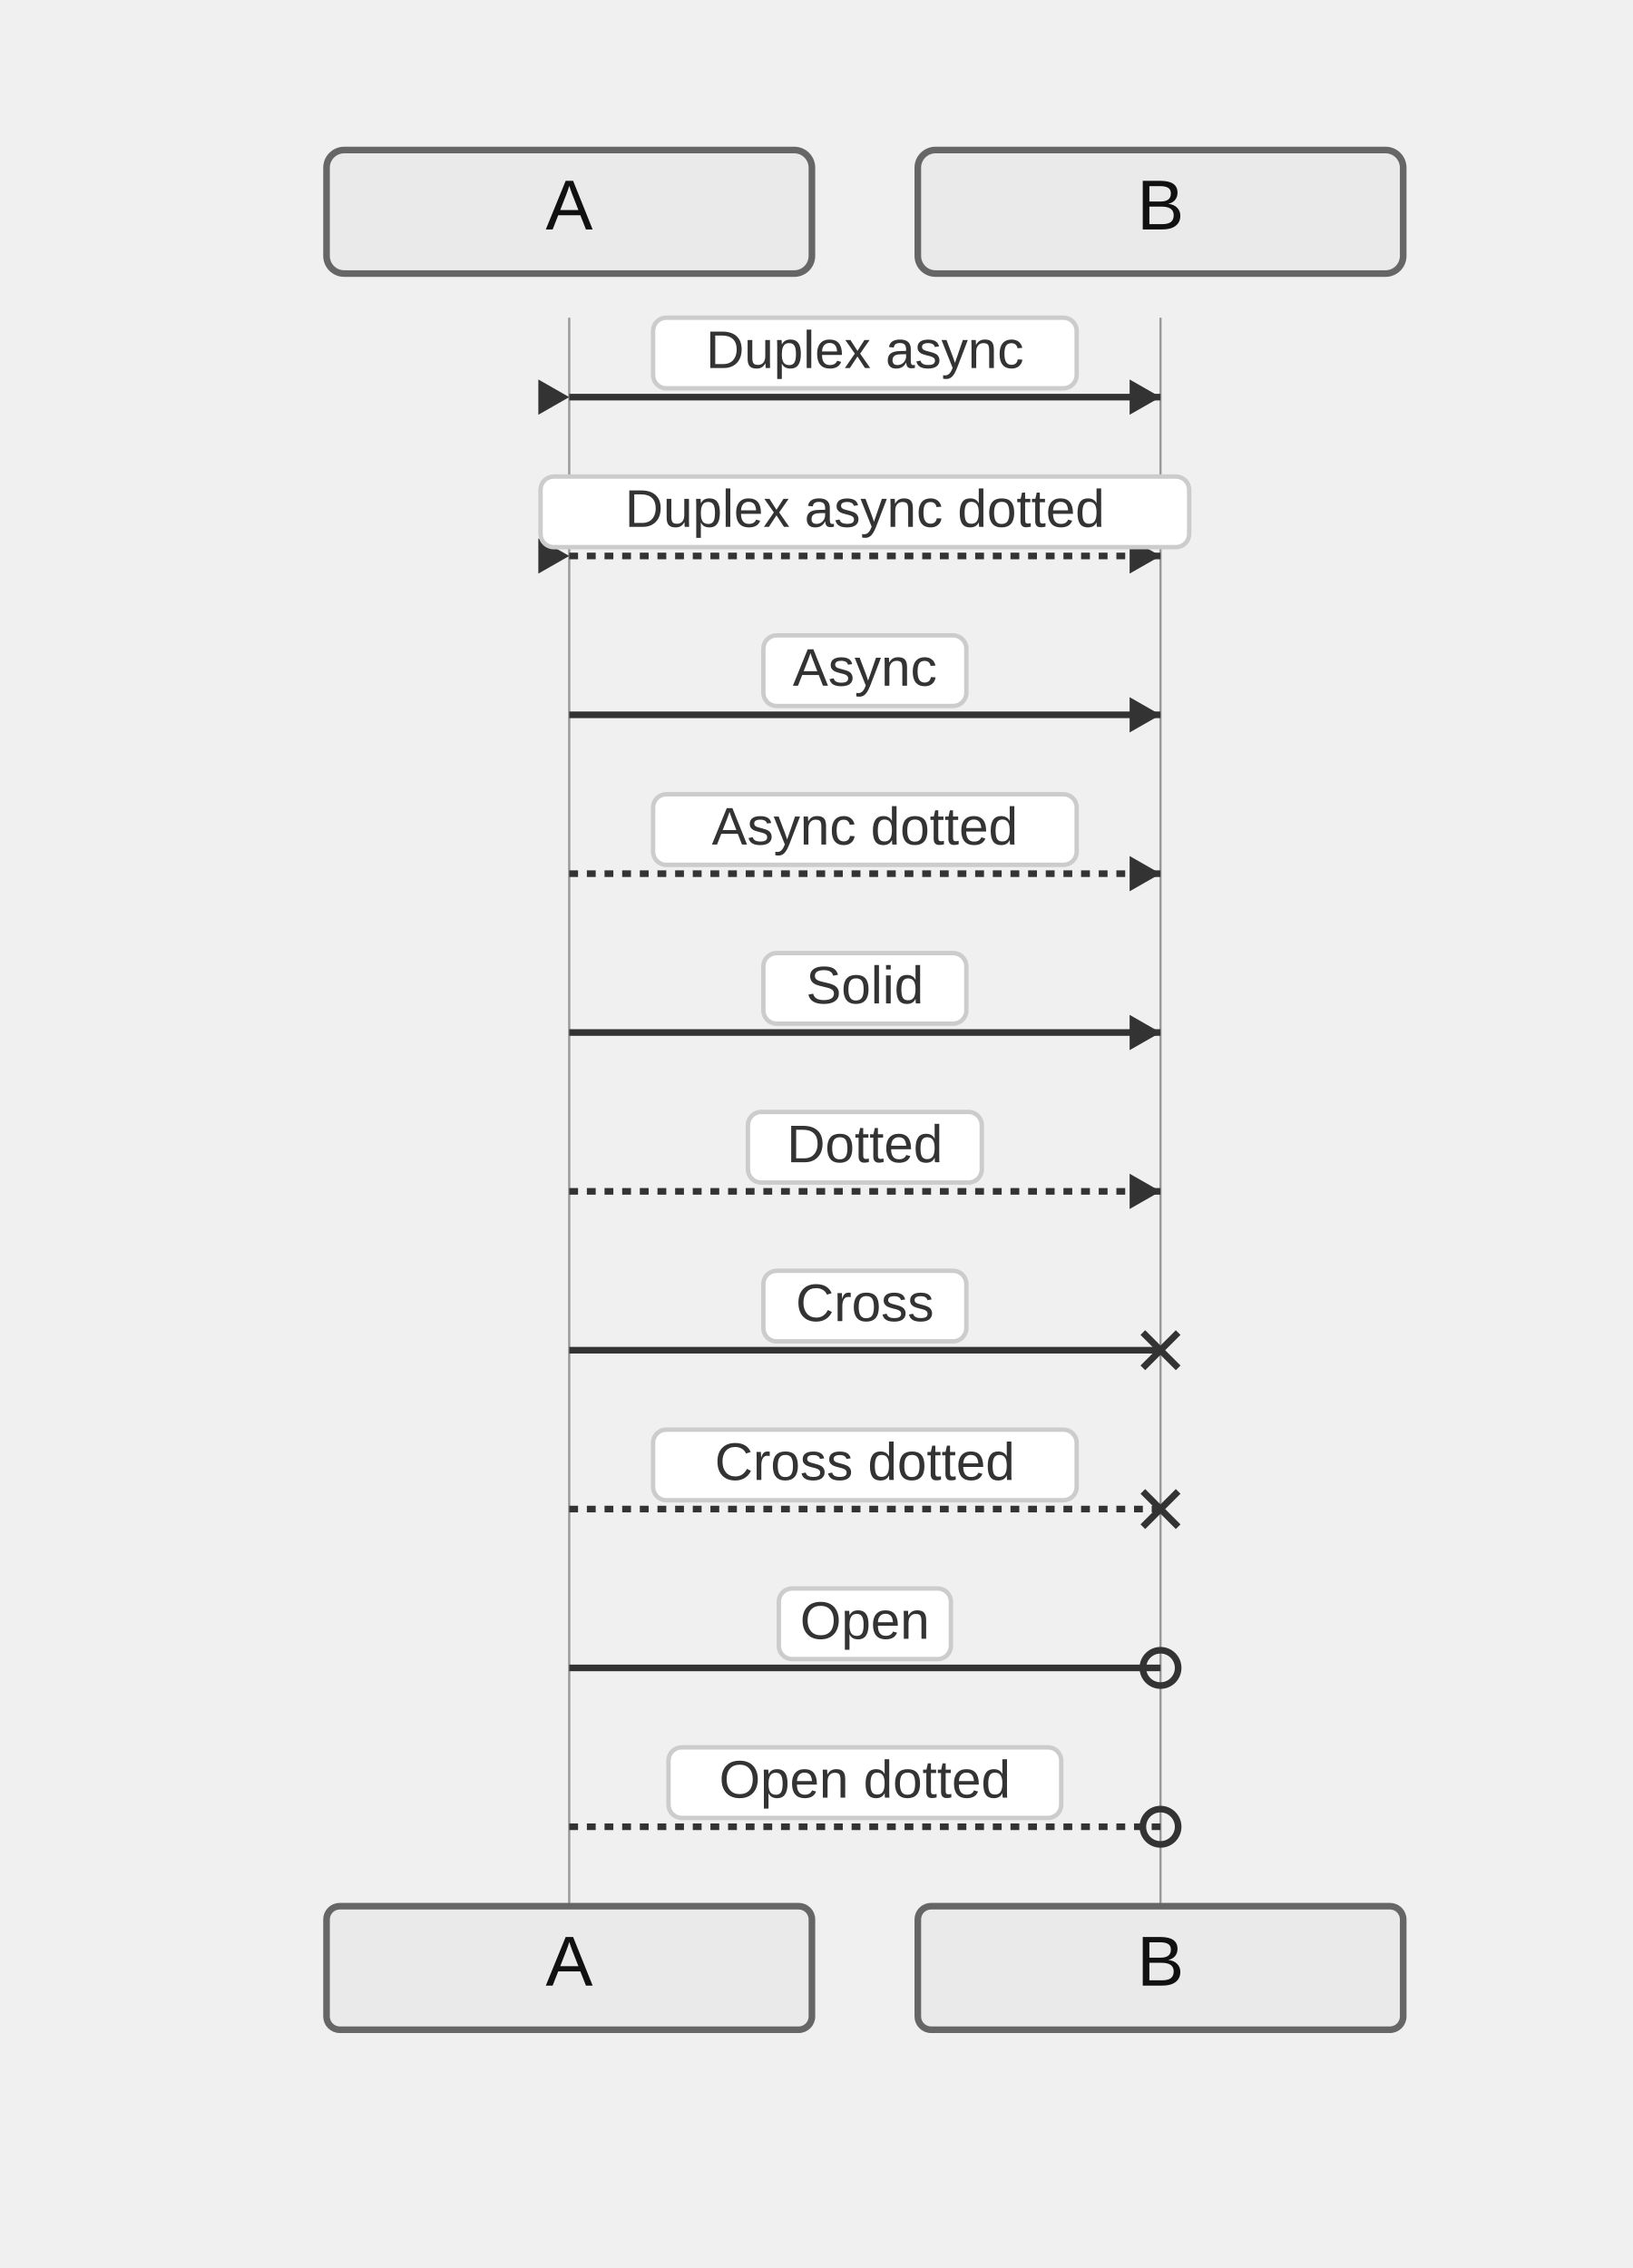
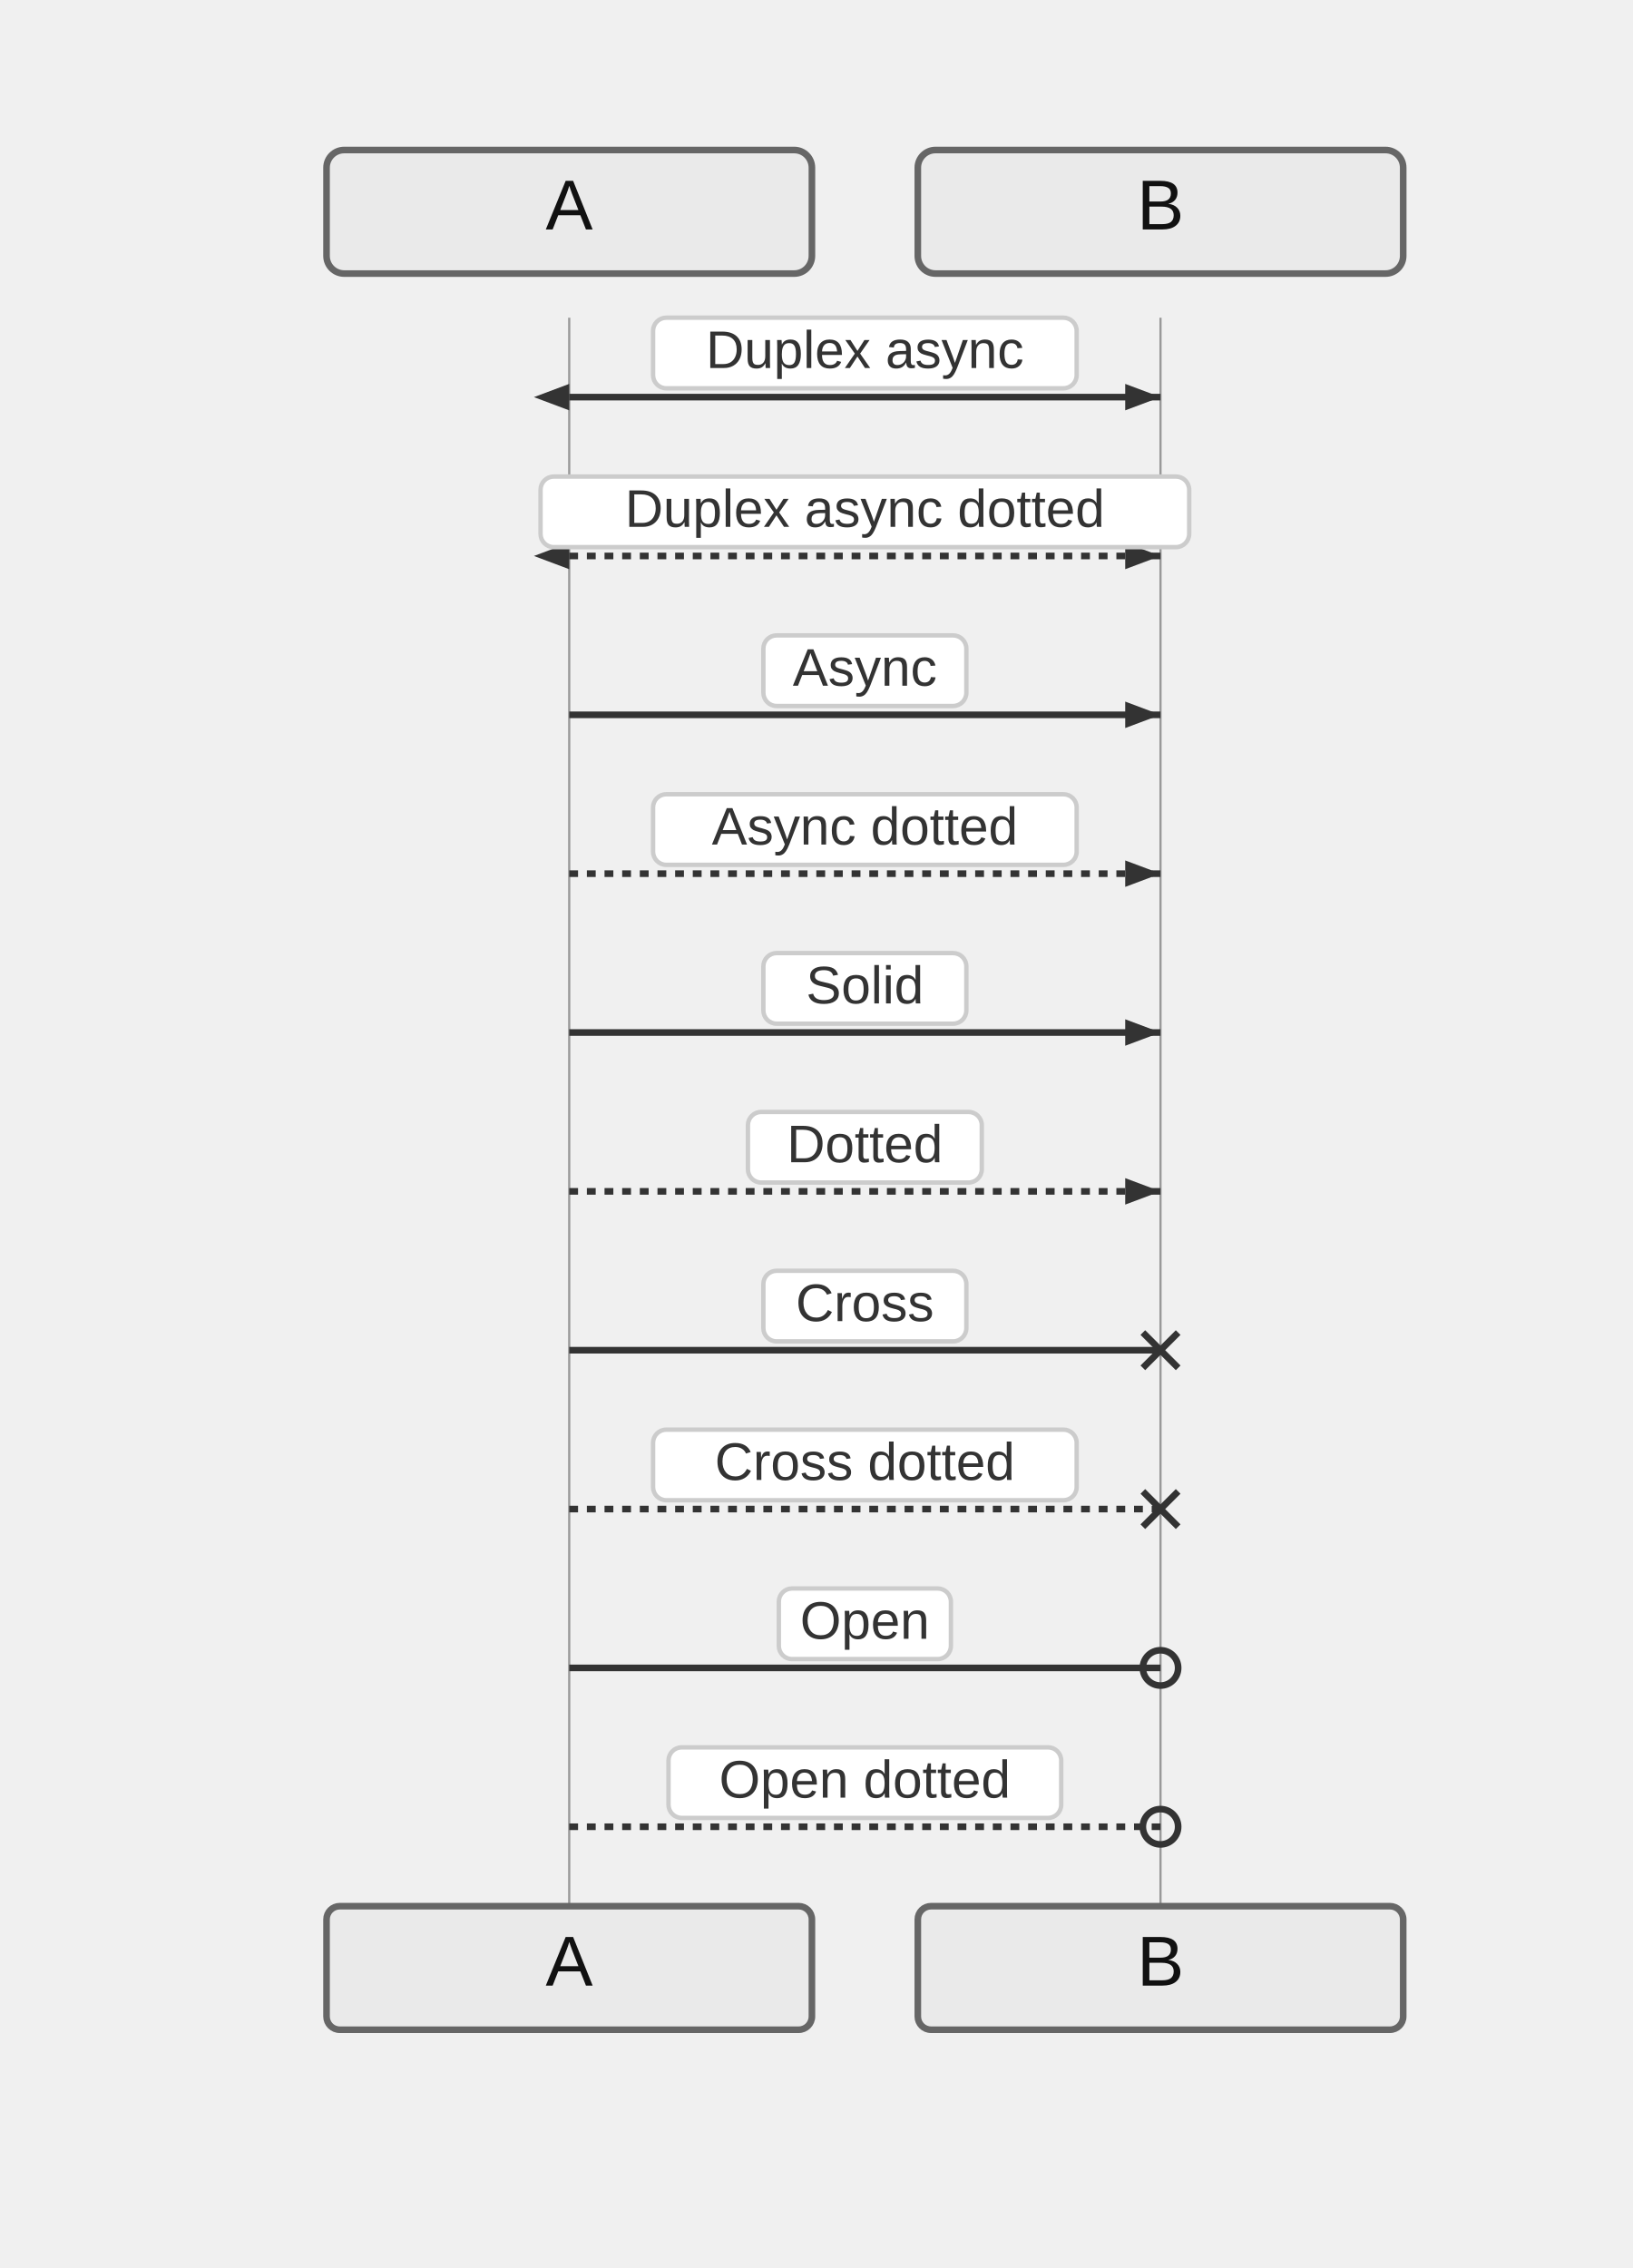
<svg xmlns="http://www.w3.org/2000/svg" width="370" height="514" viewBox="-50 -10 370 514">
  <style>
    .actor-rect { fill: #eaeaea; stroke: #666; stroke-width: 1.5px; }
    .actor-label { font-family: "Trebuchet MS", Verdana, Arial, sans-serif; font-size: 16px; fill: #111; }
    .lifeline { stroke: #999; stroke-width: 0.5px; }
    .activation { fill: #f4f4f4; stroke: #666; stroke-width: 1px; }
    .msg-line { stroke: #333; stroke-width: 1.5px; fill: none; }
    .msg-line.dotted { stroke-dasharray: 2 2; }
    .msg-line.thick { stroke-width: 3px; }
    .msg-label { font-family: "Trebuchet MS", Verdana, Arial, sans-serif; font-size: 12px; fill: #333; dominant-baseline: middle; }
    .msg-label-bg { fill: #ffffff; stroke: #cccccc; stroke-width: 1px; rx: 3; }
    .arrowhead { fill: #333; }
    .openhead { fill: none; stroke: #333; stroke-width: 1.5px; }
    .crosshead { stroke: #333; stroke-width: 1.5px; }
    .note { fill: #fff5ad; stroke: #aaaa33; stroke-width: 1px; }
    .note-text { font-family: "Trebuchet MS", Verdana, Arial, sans-serif; font-size: 12px; fill: #333; }
    /* Align sequence block styling with flowchart clusters */
    .group-frame, .cluster-border { fill: none; stroke: #999; stroke-width: 1px; rx: 4; }
    .group-title, .cluster-label-text { font-family: Arial, sans-serif; font-size: 12px; fill: #333; }
    .group-title-bg, .cluster-title-bg { fill: #ffffff; stroke: #999; stroke-width: 1px; rx: 3; }
  </style>
  <g class="actor" transform="translate(24,24)">
    <rect class="actor-rect" width="110" height="28" rx="4" fill="#eaeaea" stroke="#666" />
    <text class="actor-label" x="55" y="18" text-anchor="middle">A</text>
  </g>
  <g class="actor" transform="translate(158,24)">
    <rect class="actor-rect" width="110" height="28" rx="4" fill="#eaeaea" stroke="#666" />
    <text class="actor-label" x="55" y="18" text-anchor="middle">B</text>
  </g>
  <line class="lifeline" x1="79" y1="62" x2="79" y2="422" />
  <line class="lifeline" x1="213" y1="62" x2="213" y2="422" />
  <path class="msg-line solid" d="M 79 80 L 213 80" />
-   <path class="arrowhead" transform="translate(79,80) rotate(0.00)" d="M 0 0 L -7 -4 L -7 4 Z" />
-   <path class="arrowhead" transform="translate(213,80) rotate(0.00)" d="M 0 0 L -7 -4 L -7 4 Z" />
+   <path d="M213,80 L205,83 L205,77 Z" fill="#333" />
+   <path d="M71,80 L79,83 L79,77 Z" fill="#333" />
  <rect class="msg-label-bg" x="98" y="62" width="96" height="16" rx="3" />
  <text class="msg-label" x="146" y="70" text-anchor="middle">Duplex async</text>
  <path class="msg-line dotted" d="M 79 116 L 213 116" />
-   <path class="arrowhead" transform="translate(79,116) rotate(0.00)" d="M 0 0 L -7 -4 L -7 4 Z" />
-   <path class="arrowhead" transform="translate(213,116) rotate(0.00)" d="M 0 0 L -7 -4 L -7 4 Z" />
+   <path d="M213,116 L205,119 L205,113 Z" fill="#333" />
+   <path d="M71,116 L79,119 L79,113 Z" fill="#333" />
  <rect class="msg-label-bg" x="72.5" y="98" width="147" height="16" rx="3" />
  <text class="msg-label" x="146" y="106" text-anchor="middle">Duplex async dotted</text>
  <path class="msg-line solid" d="M 79 152 L 213 152" />
-   <path class="arrowhead" transform="translate(213,152) rotate(0.00)" d="M 0 0 L -7 -4 L -7 4 Z" />
+   <path d="M213,152 L205,155 L205,149 Z" fill="#333" />
  <rect class="msg-label-bg" x="123" y="134" width="46" height="16" rx="3" />
  <text class="msg-label" x="146" y="142" text-anchor="middle">Async</text>
  <path class="msg-line dotted" d="M 79 188 L 213 188" />
-   <path class="arrowhead" transform="translate(213,188) rotate(0.00)" d="M 0 0 L -7 -4 L -7 4 Z" />
+   <path d="M213,188 L205,191 L205,185 Z" fill="#333" />
  <rect class="msg-label-bg" x="98" y="170" width="96" height="16" rx="3" />
  <text class="msg-label" x="146" y="178" text-anchor="middle">Async dotted</text>
  <path class="msg-line solid" d="M 79 224 L 213 224" />
-   <path class="arrowhead" transform="translate(213,224) rotate(0.00)" d="M 0 0 L -7 -4 L -7 4 Z" />
+   <path d="M213,224 L205,227 L205,221 Z" fill="#333" />
  <rect class="msg-label-bg" x="123" y="206" width="46" height="16" rx="3" />
  <text class="msg-label" x="146" y="214" text-anchor="middle">Solid</text>
  <path class="msg-line dotted" d="M 79 260 L 213 260" />
-   <path class="arrowhead" transform="translate(213,260) rotate(0.00)" d="M 0 0 L -7 -4 L -7 4 Z" />
+   <path d="M213,260 L205,263 L205,257 Z" fill="#333" />
  <rect class="msg-label-bg" x="119.5" y="242" width="53" height="16" rx="3" />
  <text class="msg-label" x="146" y="250" text-anchor="middle">Dotted</text>
  <path class="msg-line solid" d="M 79 296 L 213 296" />
-   <g class="crosshead" transform="translate(213,296) rotate(0.00)">
+   <g class="crosshead" transform="translate(213,296)">
    <path d="M -4 -4 L 4 4" />
    <path d="M -4 4 L 4 -4" />
  </g>
  <rect class="msg-label-bg" x="123" y="278" width="46" height="16" rx="3" />
  <text class="msg-label" x="146" y="286" text-anchor="middle">Cross</text>
  <path class="msg-line dotted" d="M 79 332 L 213 332" />
-   <g class="crosshead" transform="translate(213,332) rotate(0.00)">
+   <g class="crosshead" transform="translate(213,332)">
    <path d="M -4 -4 L 4 4" />
    <path d="M -4 4 L 4 -4" />
  </g>
  <rect class="msg-label-bg" x="98" y="314" width="96" height="16" rx="3" />
  <text class="msg-label" x="146" y="322" text-anchor="middle">Cross dotted</text>
  <path class="msg-line solid" d="M 79 368 L 213 368" />
  <circle class="openhead" cx="213" cy="368" r="4" />
  <rect class="msg-label-bg" x="126.5" y="350" width="39" height="16" rx="3" />
  <text class="msg-label" x="146" y="358" text-anchor="middle">Open</text>
  <path class="msg-line dotted" d="M 79 404 L 213 404" />
  <circle class="openhead" cx="213" cy="404" r="4" />
  <rect class="msg-label-bg" x="101.5" y="386" width="89" height="16" rx="3" />
  <text class="msg-label" x="146" y="394" text-anchor="middle">Open dotted</text>
  <g class="actor" transform="translate(24,422)">
    <rect class="actor-rect" width="110" height="28" rx="3" fill="#eaeaea" stroke="#666" />
    <text class="actor-label" x="55" y="18" text-anchor="middle">A</text>
  </g>
  <g class="actor" transform="translate(158,422)">
    <rect class="actor-rect" width="110" height="28" rx="3" fill="#eaeaea" stroke="#666" />
    <text class="actor-label" x="55" y="18" text-anchor="middle">B</text>
  </g>
</svg>
